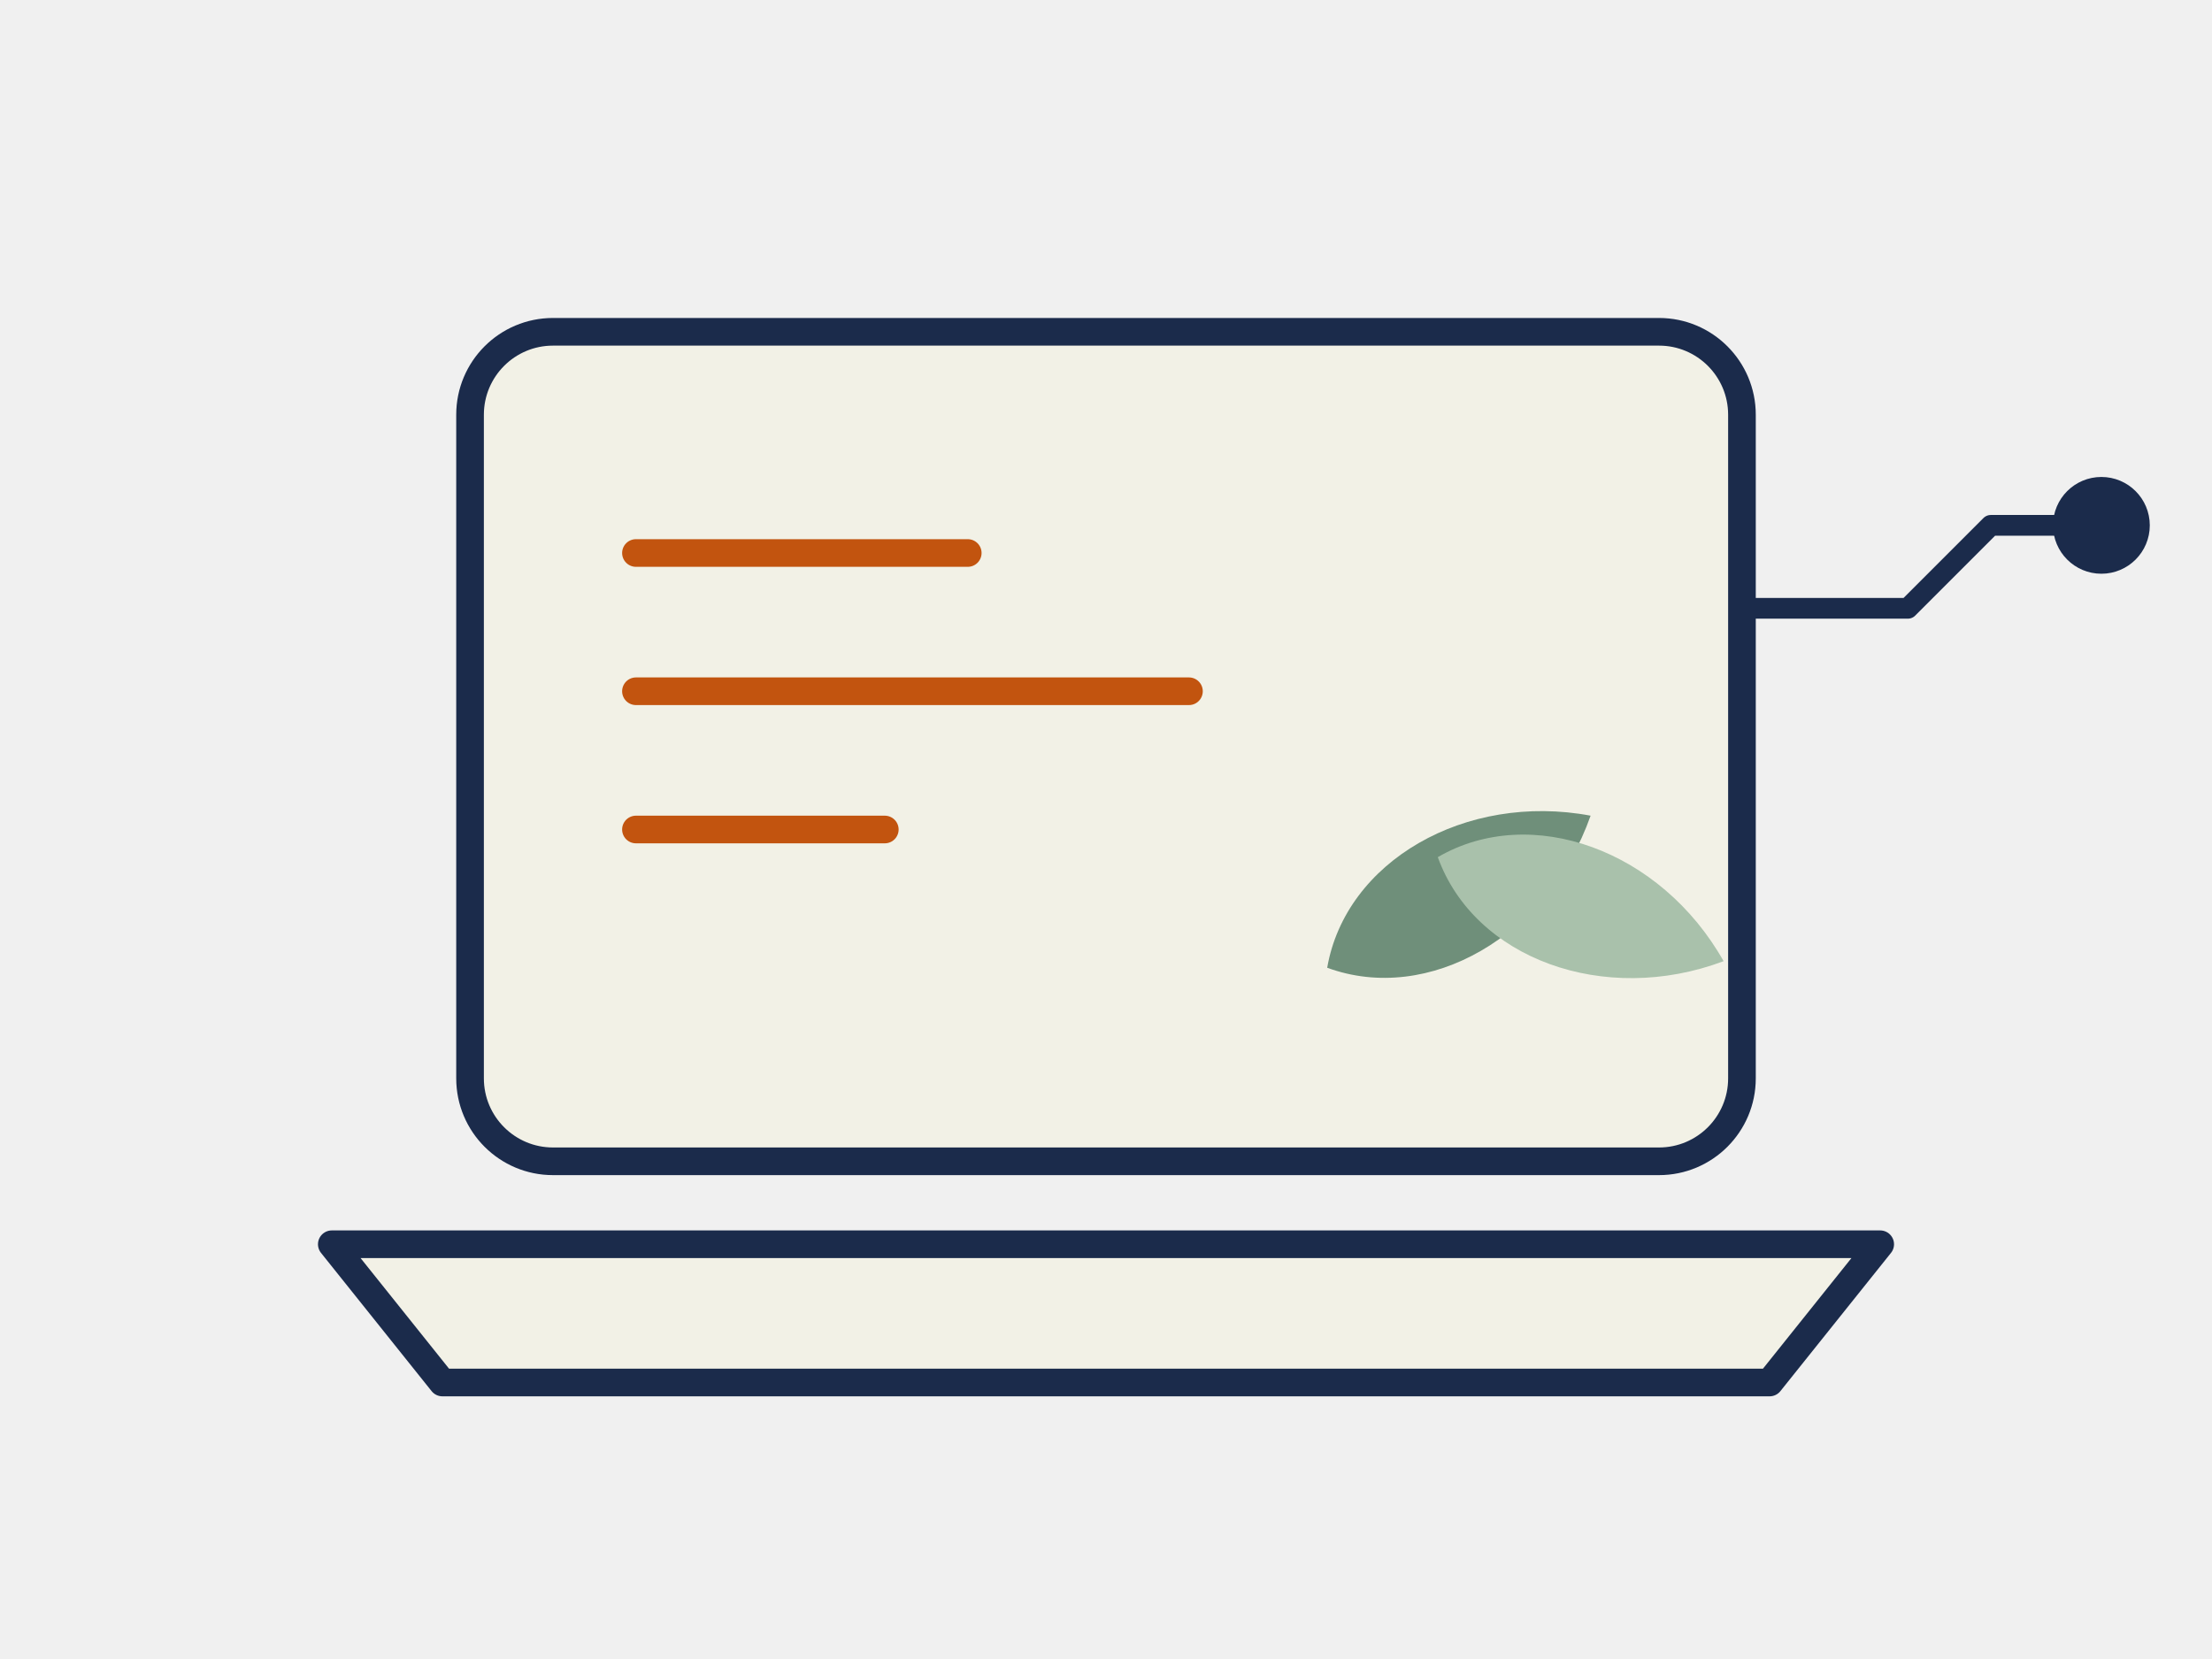
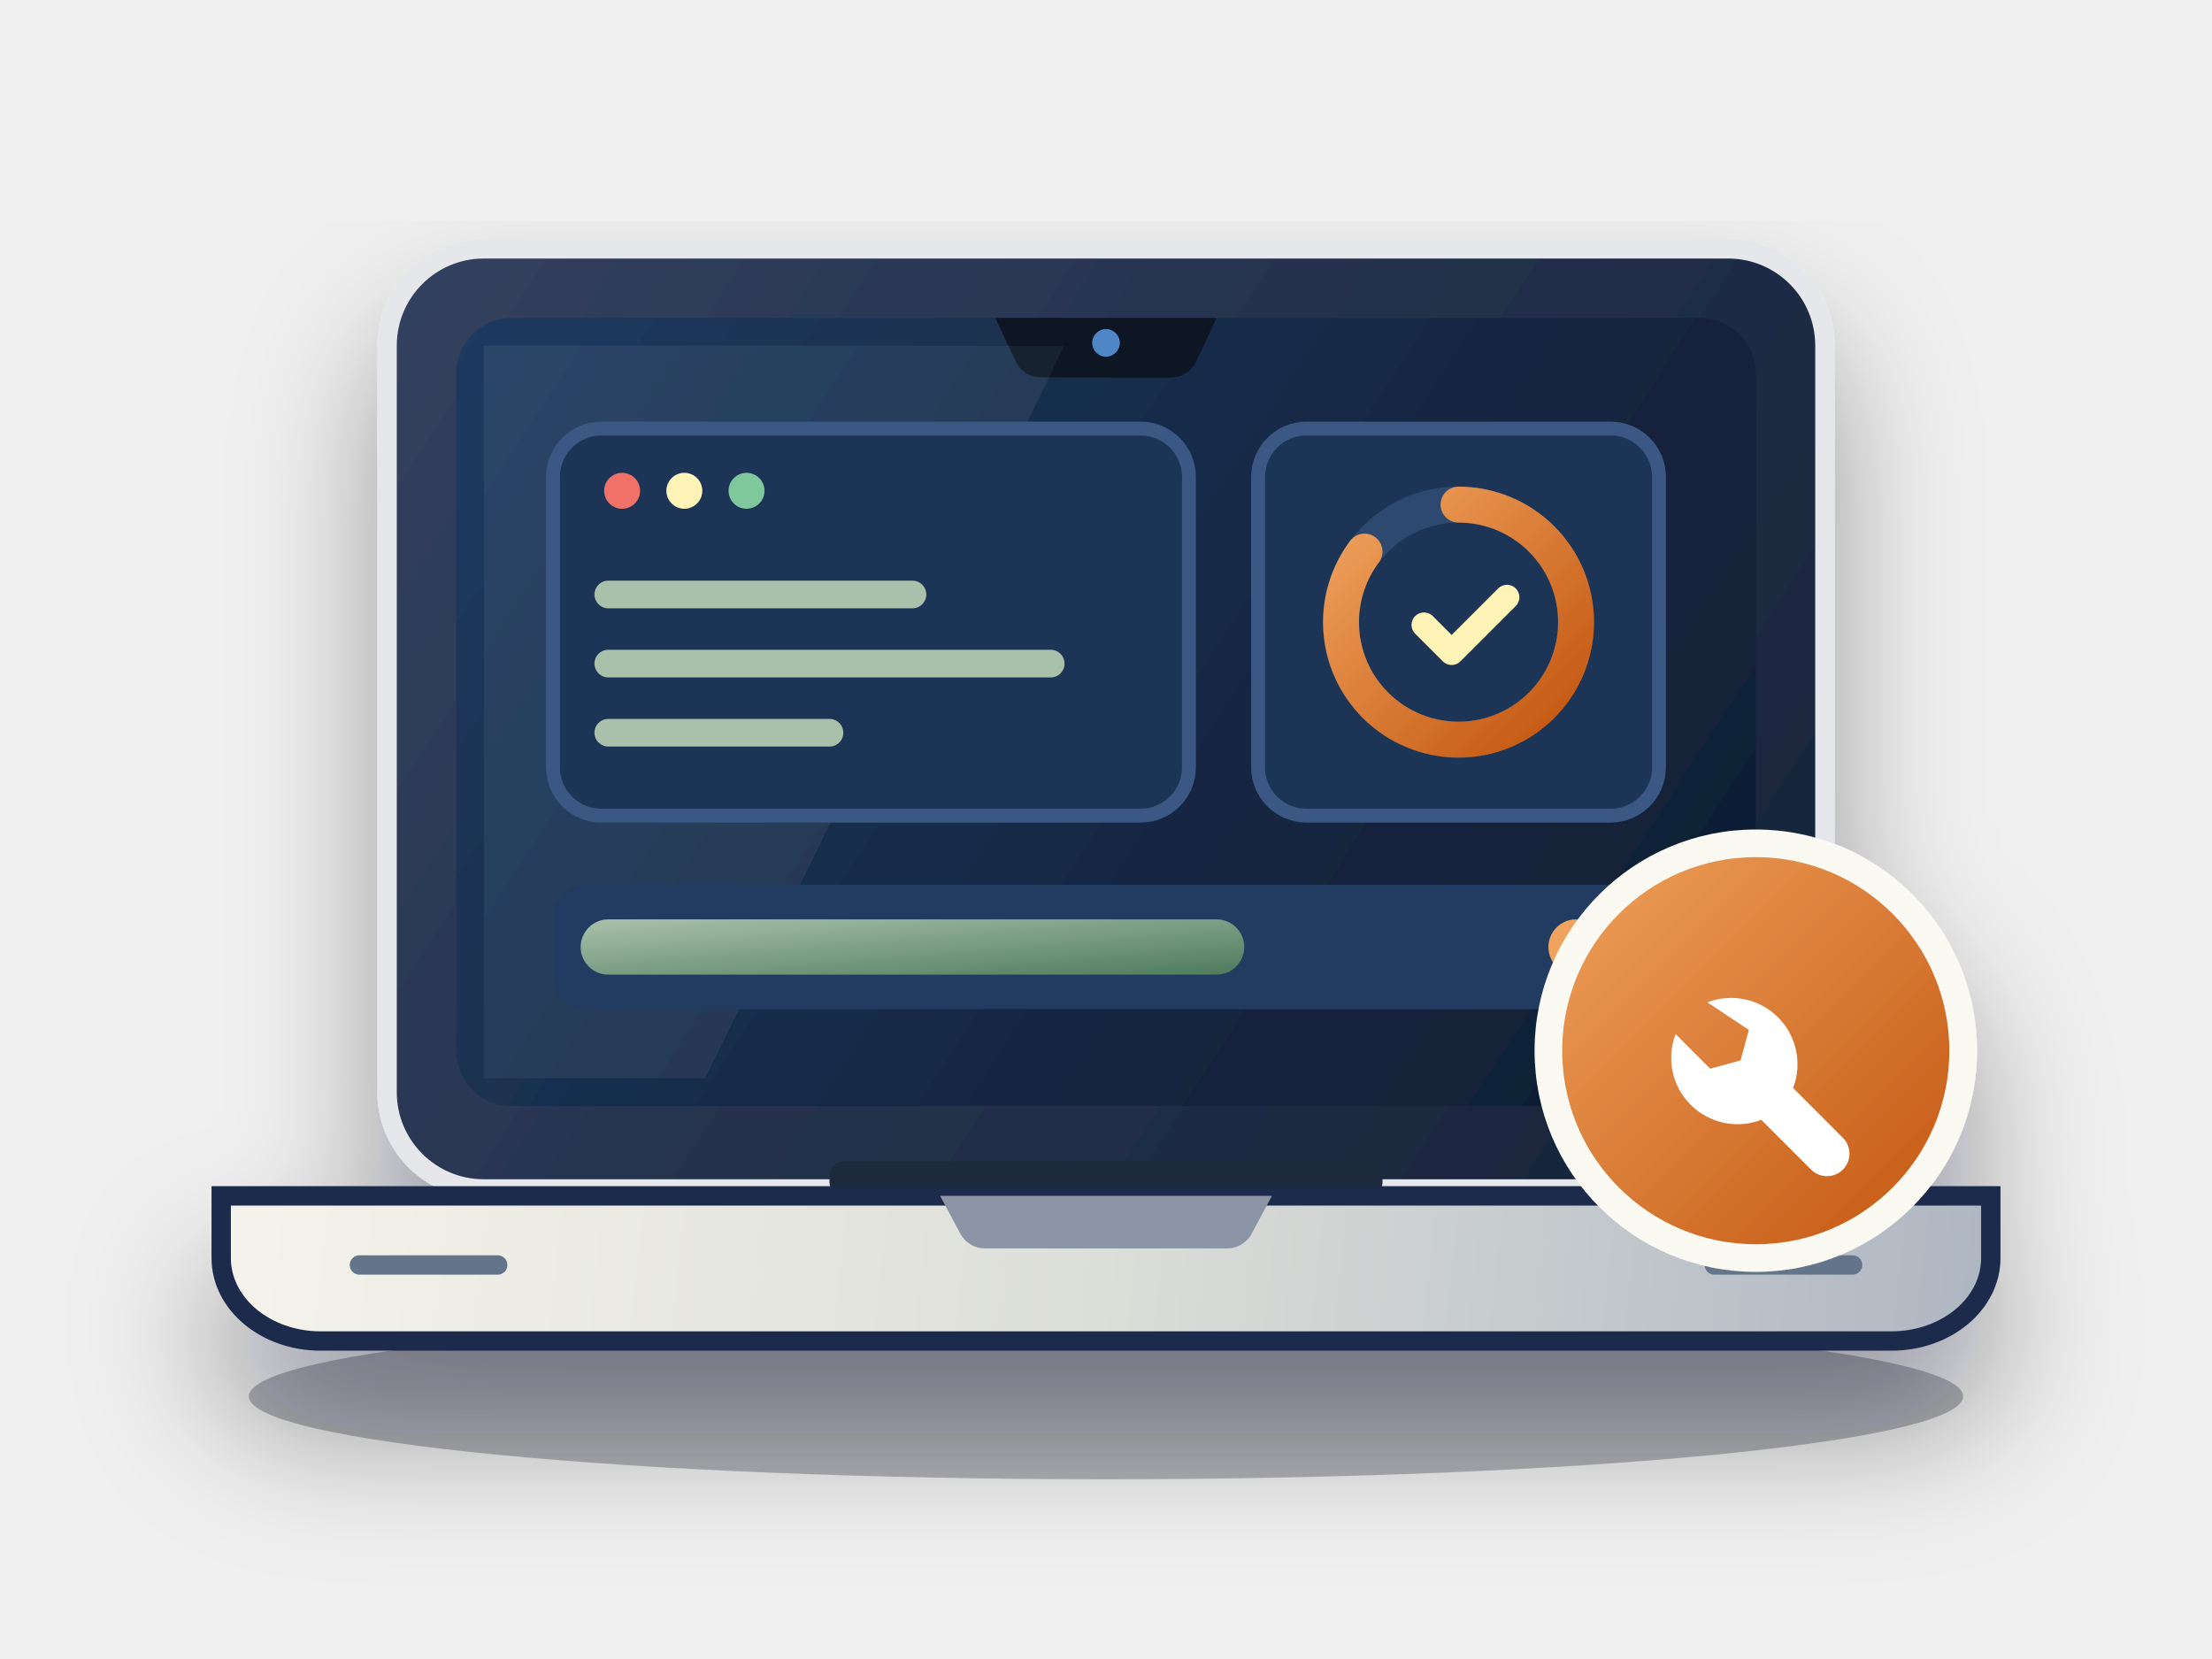
- <svg xmlns="http://www.w3.org/2000/svg" viewBox="0 0 160 120" fill="none" stroke="#1b2b4b" stroke-width="2" stroke-linecap="round" stroke-linejoin="round">
+ <svg xmlns="http://www.w3.org/2000/svg" viewBox="0 0 160 120" fill="none">
  <defs>
-     <path id="lf" d="M0 0C5-6 15-6 22 0 15 6 5 6 0 0Z" />
+     <linearGradient id="lp-lid" x1="28" y1="18" x2="132" y2="86" gradientUnits="userSpaceOnUse">
+       <stop offset="0" stop-color="#33415f" />
+       <stop offset="1" stop-color="#152238" />
+     </linearGradient>
+     <linearGradient id="lp-scr" x1="34" y1="22" x2="126" y2="82" gradientUnits="userSpaceOnUse">
+       <stop offset="0" stop-color="#1e3a5f" />
+       <stop offset="0.55" stop-color="#162844" />
+       <stop offset="1" stop-color="#0f1c30" />
+     </linearGradient>
+     <linearGradient id="lp-base" x1="16" y1="84" x2="144" y2="98" gradientUnits="userSpaceOnUse">
+       <stop offset="0" stop-color="#f5f4ec" />
+       <stop offset="0.5" stop-color="#dcded8" />
+       <stop offset="1" stop-color="#aeb6c2" />
+     </linearGradient>
+     <linearGradient id="lp-acc" x1="0" y1="0" x2="1" y2="1">
+       <stop offset="0" stop-color="#f0a35e" />
+       <stop offset="1" stop-color="#c2540f" />
+     </linearGradient>
+     <linearGradient id="lp-ok" x1="0" y1="0" x2="1" y2="1">
+       <stop offset="0" stop-color="#a9c1ab" />
+       <stop offset="1" stop-color="#4e7a5d" />
+     </linearGradient>
+     <filter id="lp-sh" x="4" y="10" width="152" height="106" filterUnits="userSpaceOnUse">
+       <feDropShadow dx="0" dy="6" stdDeviation="5" flood-color="#0a1224" flood-opacity="0.35" />
+     </filter>
  </defs>
-   <rect x="34" y="24" width="92" height="60" rx="6" fill="#f2f1e6" />
-   <path d="M46 40h24M46 50h40M46 60h18" stroke="#c2540f" />
-   <path d="M24 90h112l-8 10H32Z" fill="#f2f1e6" />
-   <path d="M126 44h12l6-6h8" stroke-width="1.5" />
-   <circle cx="152" cy="38" r="2.5" fill="#1b2b4b" />
-   <use href="#lf" transform="translate(96 70) rotate(-30)" fill="#6f8f7a" stroke="none" />
-   <use href="#lf" transform="translate(104 62) rotate(20)" fill="#a9c1ab" stroke="none" />
+   <ellipse cx="80" cy="101" rx="62" ry="6" fill="#0a1224" opacity="0.28" />
+   <g filter="url(#lp-sh)">
+     <rect x="28" y="18" width="104" height="68" rx="7" fill="url(#lp-lid)" stroke="#e5e7eb" stroke-width="1.4" />
+     <rect x="33" y="23" width="94" height="57" rx="4" fill="url(#lp-scr)" />
+     <path d="M72 23h16l-1.5 3.2a2 2 0 0 1-1.8 1.1h-9.4a2 2 0 0 1-1.8-1.1L72 23Z" fill="#0b1322" />
+     <circle cx="80" cy="24.8" r="1" fill="#4f86c6" />
+     <path d="M35 25h42l-26 53H35V25Z" fill="#ffffff" opacity="0.06" />
+     <rect x="40" y="31" width="46" height="28" rx="3.5" fill="#1f3456" stroke="#3b5984" stroke-width="1" />
+     <circle cx="45" cy="35.5" r="1.3" fill="#f07167" />
+     <circle cx="49.5" cy="35.5" r="1.3" fill="#fff4b8" />
+     <circle cx="54" cy="35.5" r="1.3" fill="#7ec89b" />
+     <path d="M44 43h22M44 48h32M44 53h16" stroke="#a9c1ab" stroke-width="2" stroke-linecap="round" />
+     <rect x="91" y="31" width="29" height="28" rx="3.5" fill="#1f3456" stroke="#3b5984" stroke-width="1" />
+     <circle cx="105.5" cy="45" r="8.5" stroke="#2d4970" stroke-width="2.6" />
+     <path d="M105.5 36.5a8.5 8.5 0 1 1-6.8 3.4" stroke="url(#lp-acc)" stroke-width="2.6" stroke-linecap="round" />
+     <path d="M103 45.2l2 2 4-4" stroke="#fff4b8" stroke-width="1.8" stroke-linecap="round" stroke-linejoin="round" />
+     <rect x="40" y="64" width="80" height="9" rx="2.5" fill="#233b61" />
+     <rect x="42" y="66.5" width="48" height="4" rx="2" fill="url(#lp-ok)" />
+     <circle cx="114" cy="68.5" r="2" fill="#f0a35e" />
+     <rect x="60" y="84" width="40" height="2.5" rx="1" fill="#1e293b" />
+     <path d="M16 86.5h128v4.5c0 3.3-3.2 6-7.2 6H23.2c-4 0-7.2-2.7-7.2-6v-4.5Z" fill="url(#lp-base)" stroke="#1b2b4b" stroke-width="1.4" />
+     <path d="M68 86.5h24l-1.5 2.8a2 2 0 0 1-1.8 1H71.3a2 2 0 0 1-1.8-1L68 86.5Z" fill="#8b95a5" />
+     <path d="M26 91.5h10M124 91.5h10" stroke="#64748b" stroke-width="1.4" stroke-linecap="round" />
+     <circle cx="127" cy="76" r="15" fill="url(#lp-acc)" stroke="#fafaf3" stroke-width="2" />
+     <path d="M123.5 72.5a4.8 4.8 0 0 1 6.2 6.2l3.6 3.6a1.6 1.6 0 0 1-2.3 2.3l-3.6-3.6a4.8 4.8 0 0 1-6.2-6.2l2.5 2.5 2.2-.6.6-2.2-3-2Z" fill="#ffffff" />
+   </g>
</svg>
